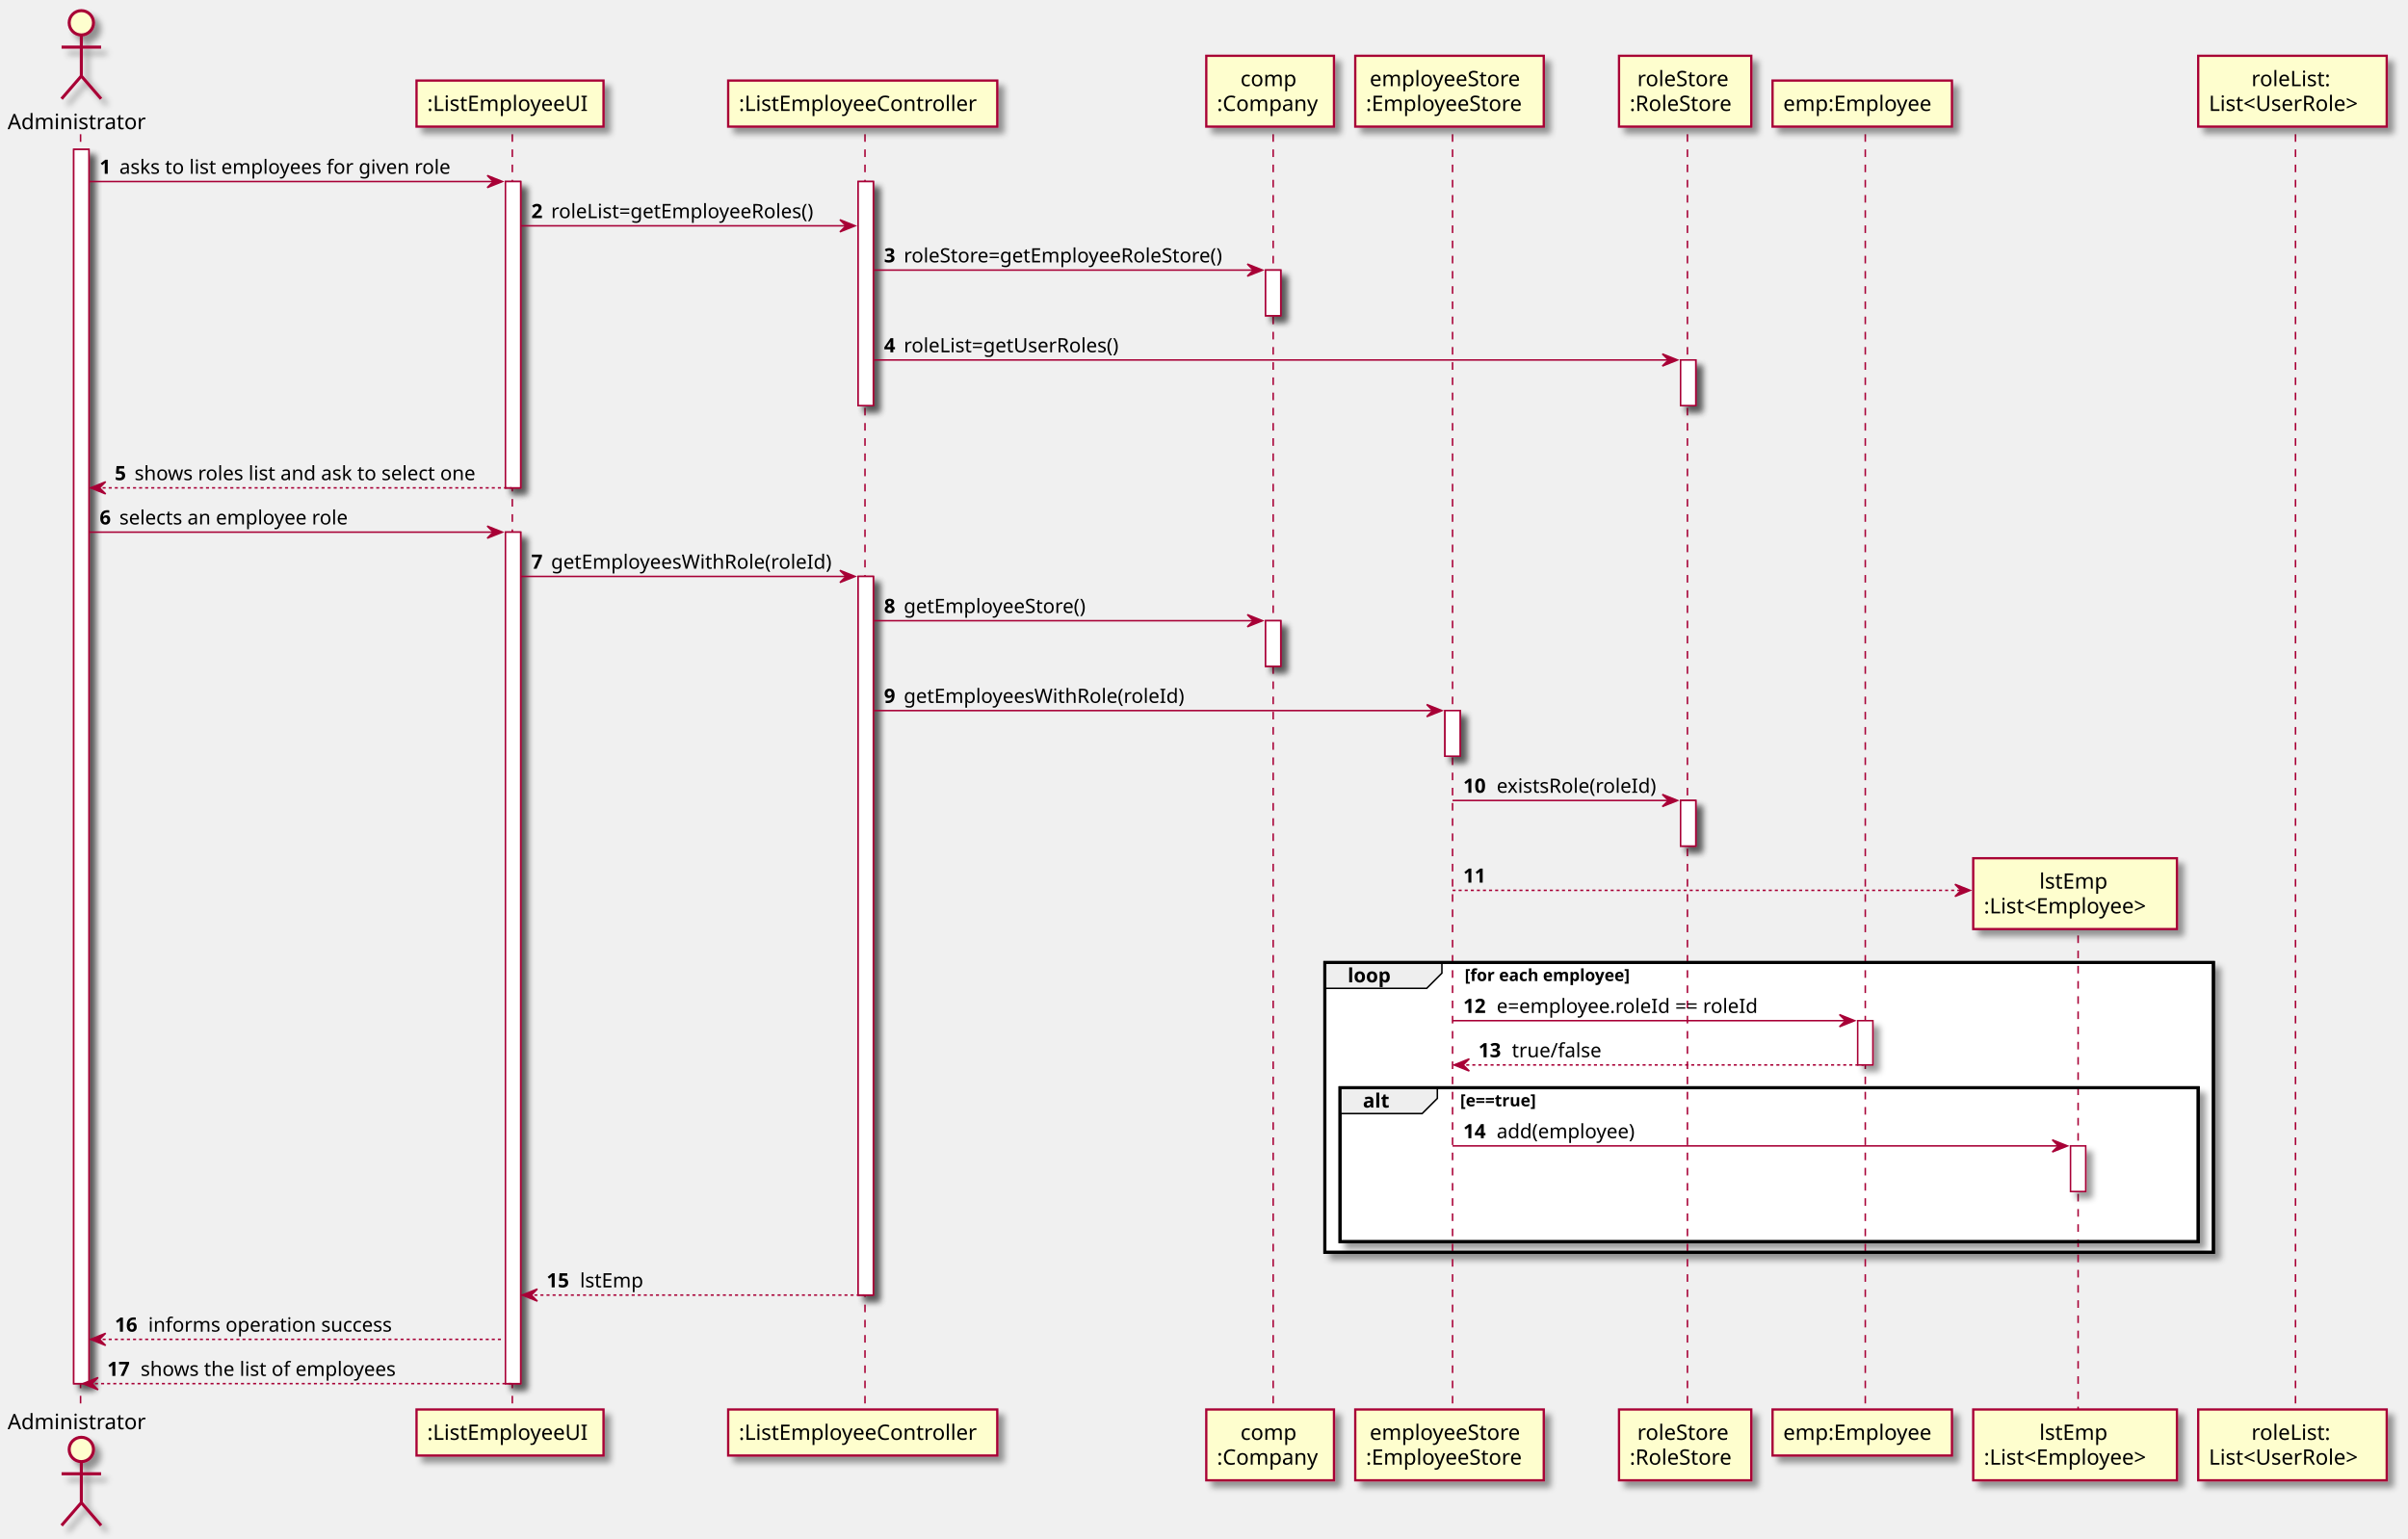
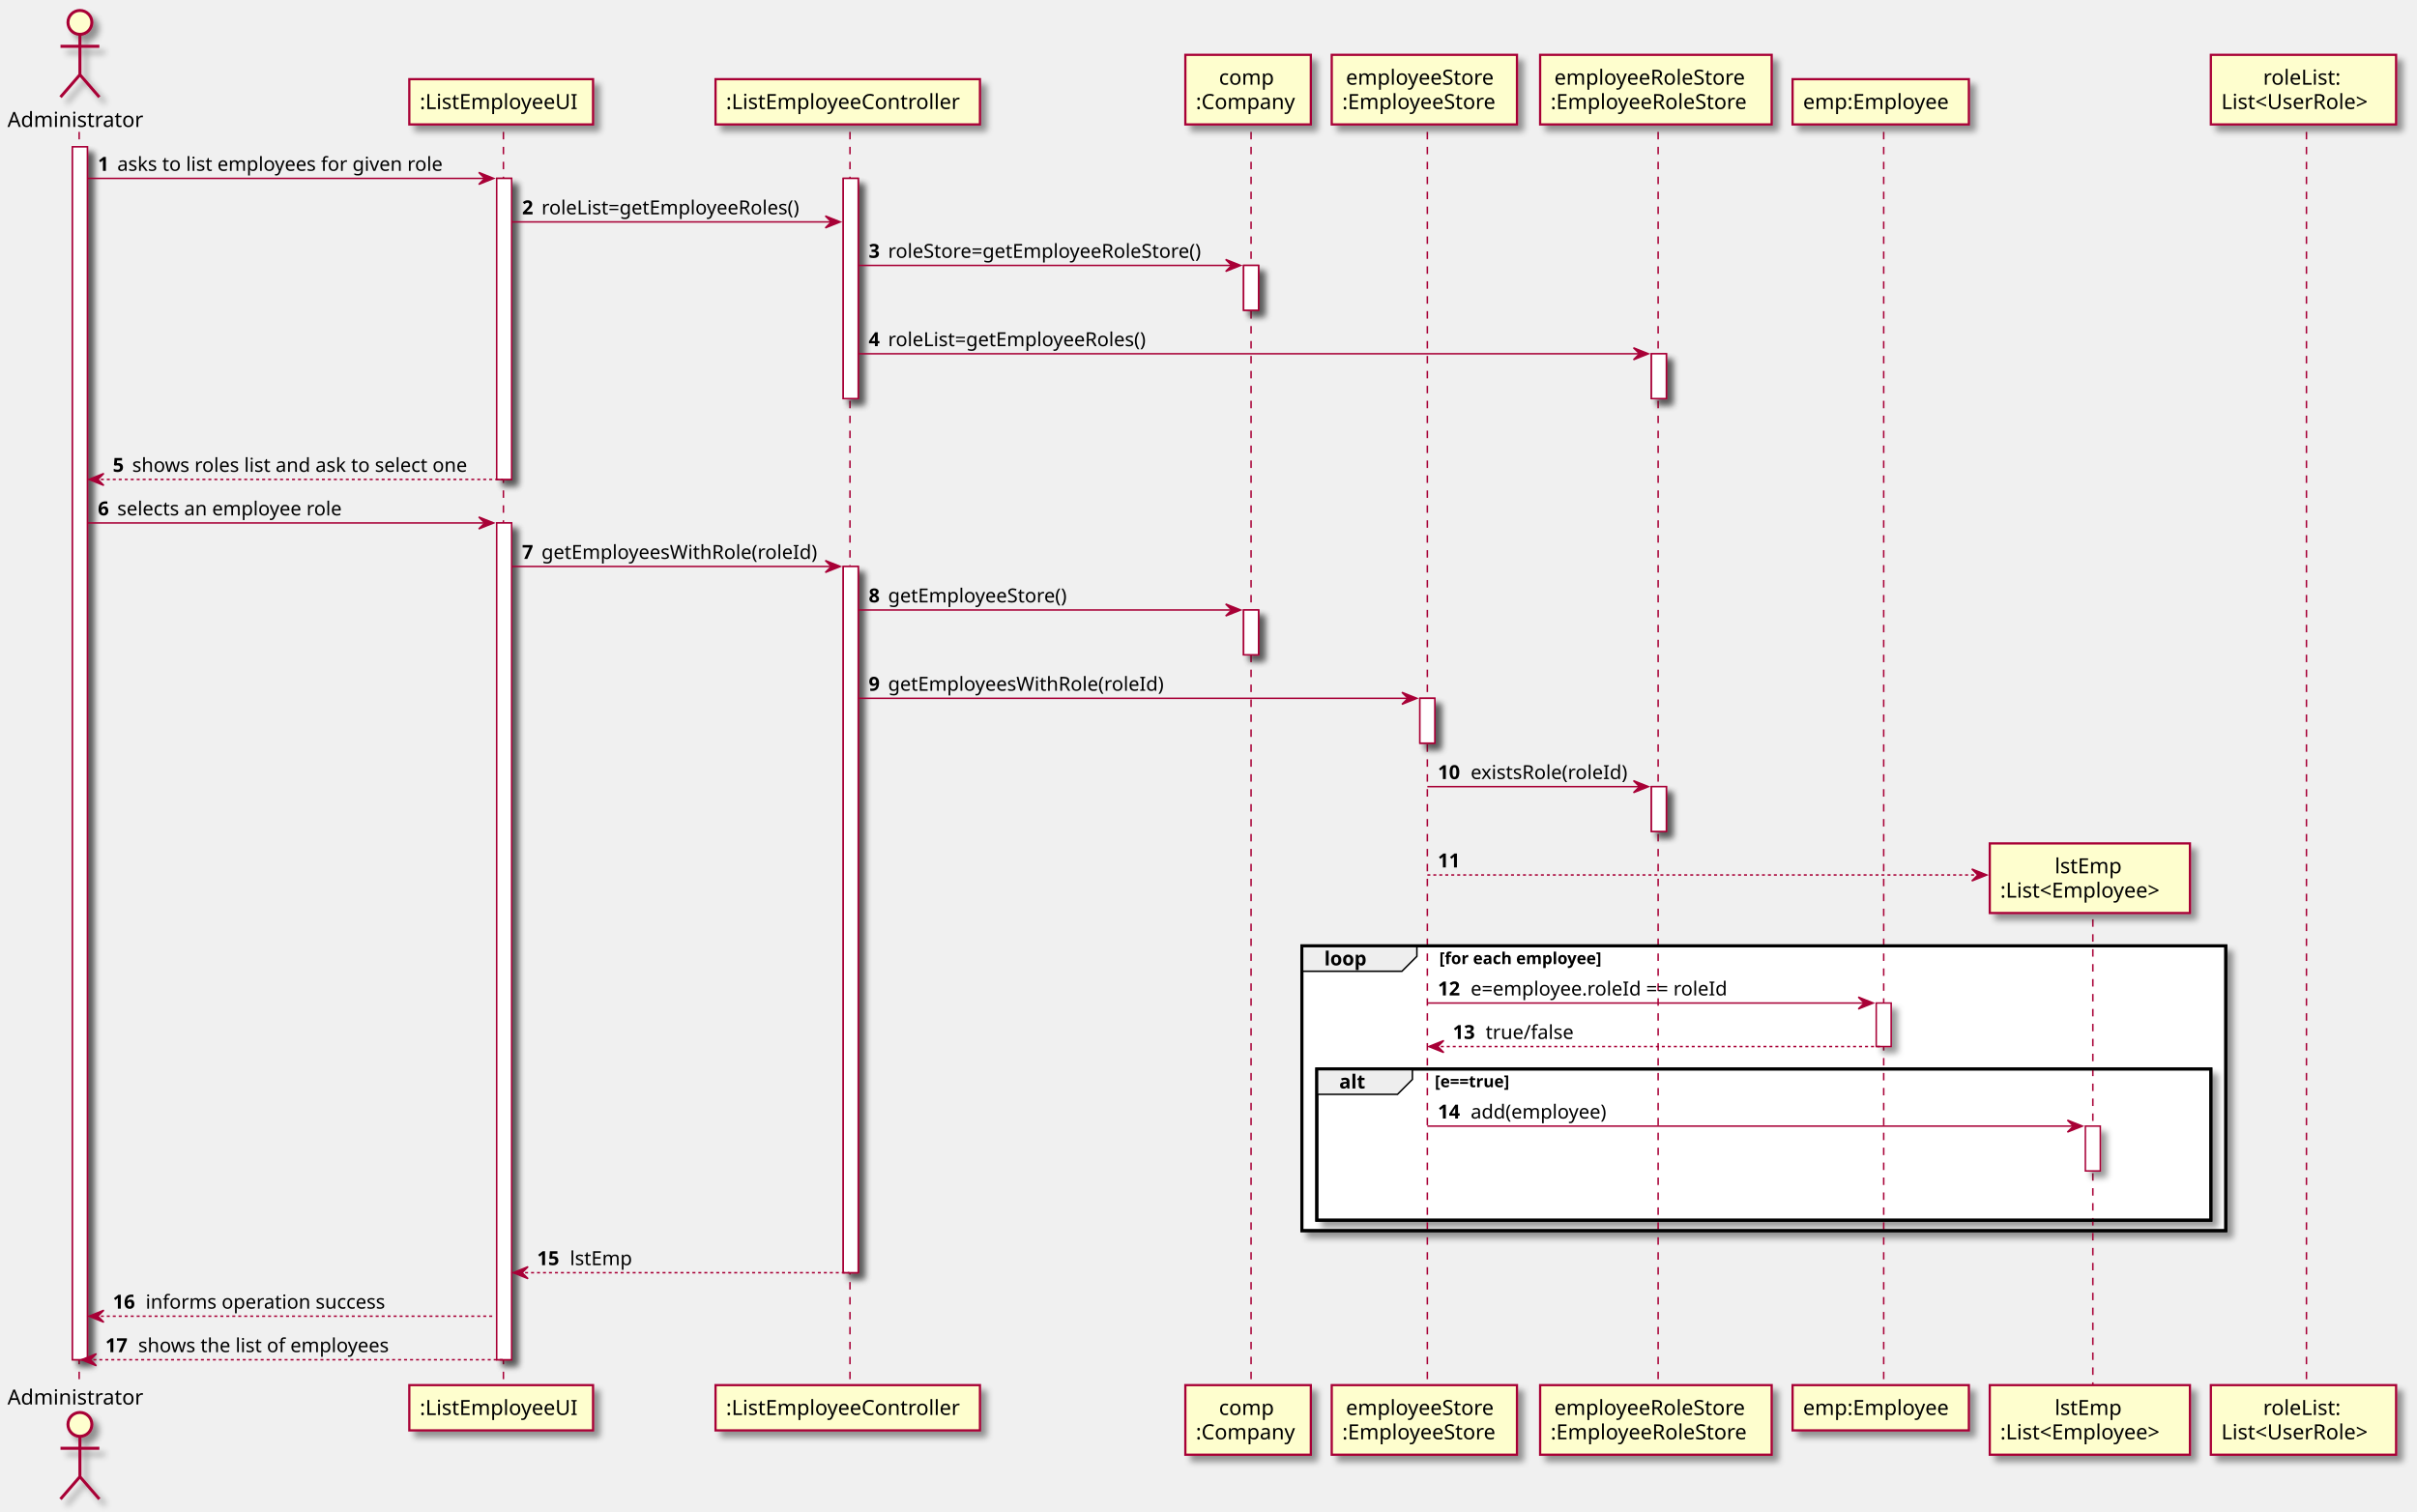
- <svg xmlns="http://www.w3.org/2000/svg" contentScriptType="application/ecmascript" contentStyleType="text/css" height="1012px" preserveAspectRatio="none" style="width:1584px;height:1012px;background:#FFFFFF;" version="1.1" viewBox="0 0 1584 1012" width="1584px" zoomAndPan="magnify">
+ <svg xmlns="http://www.w3.org/2000/svg" contentScriptType="application/ecmascript" contentStyleType="text/css" height="1012px" preserveAspectRatio="none" style="width:1618px;height:1012px;background:#FFFFFF;" version="1.1" viewBox="0 0 1618 1012" width="1618px" zoomAndPan="magnify">
  <defs>
-     <filter height="300%" id="fyo4ysmpke2u2" width="300%" x="-1" y="-1">
+     <filter height="300%" id="f1f3155sk88oxl" width="300%" x="-1" y="-1">
      <feGaussianBlur result="blurOut" stdDeviation="2.0" />
      <feColorMatrix in="blurOut" result="blurOut2" type="matrix" values="0 0 0 0 0 0 0 0 0 0 0 0 0 0 0 0 0 0 .4 0" />
      <feOffset dx="4.0" dy="4.0" in="blurOut2" result="blurOut3" />
      <feBlend in="SourceGraphic" in2="blurOut3" mode="normal" />
    </filter>
  </defs>
  <g>
-     <rect fill="#FFFFFF" filter="url(#fyo4ysmpke2u2)" height="811.984" style="stroke:#A80036;stroke-width:1.0;" width="10" x="48.5" y="98.297" />
-     <rect fill="#FFFFFF" filter="url(#fyo4ysmpke2u2)" height="201.531" style="stroke:#A80036;stroke-width:1.0;" width="10" x="332.5" y="119.43" />
-     <rect fill="#FFFFFF" filter="url(#fyo4ysmpke2u2)" height="560.188" style="stroke:#A80036;stroke-width:1.0;" width="10" x="332.5" y="350.094" />
-     <rect fill="#FFFFFF" filter="url(#fyo4ysmpke2u2)" height="147.398" style="stroke:#A80036;stroke-width:1.0;" width="10" x="564.5" y="119.43" />
-     <rect fill="#FFFFFF" filter="url(#fyo4ysmpke2u2)" height="472.789" style="stroke:#A80036;stroke-width:1.0;" width="10" x="564.5" y="379.227" />
-     <rect fill="#FFFFFF" filter="url(#fyo4ysmpke2u2)" height="30" style="stroke:#A80036;stroke-width:1.0;" width="10" x="832.5" y="177.695" />
-     <rect fill="#FFFFFF" filter="url(#fyo4ysmpke2u2)" height="30" style="stroke:#A80036;stroke-width:1.0;" width="10" x="832.5" y="408.359" />
-     <rect fill="#FFFFFF" filter="url(#fyo4ysmpke2u2)" height="30" style="stroke:#A80036;stroke-width:1.0;" width="10" x="950.5" y="467.492" />
-     <rect fill="#FFFFFF" filter="url(#fyo4ysmpke2u2)" height="30" style="stroke:#A80036;stroke-width:1.0;" width="10" x="1105.5" y="236.828" />
-     <rect fill="#FFFFFF" filter="url(#fyo4ysmpke2u2)" height="30" style="stroke:#A80036;stroke-width:1.0;" width="10" x="1105.5" y="526.625" />
-     <rect fill="#FFFFFF" filter="url(#fyo4ysmpke2u2)" height="29.133" style="stroke:#A80036;stroke-width:1.0;" width="10" x="1222" y="671.484" />
-     <rect fill="#FFFFFF" filter="url(#fyo4ysmpke2u2)" height="30" style="stroke:#A80036;stroke-width:1.0;" width="10" x="1362" y="753.883" />
-     <rect fill="#FFFFFF" filter="url(#fyo4ysmpke2u2)" height="190.664" style="stroke:#000000;stroke-width:2.0;" width="584.5" x="871.5" y="633.219" />
-     <rect fill="#FFFFFF" filter="url(#fyo4ysmpke2u2)" height="101.266" style="stroke:#000000;stroke-width:2.0;" width="564.5" x="881.5" y="715.617" />
+     <rect fill="#FFFFFF" filter="url(#f1f3155sk88oxl)" height="811.984" style="stroke:#A80036;stroke-width:1.0;" width="10" x="48.5" y="98.297" />
+     <rect fill="#FFFFFF" filter="url(#f1f3155sk88oxl)" height="201.531" style="stroke:#A80036;stroke-width:1.0;" width="10" x="332.5" y="119.43" />
+     <rect fill="#FFFFFF" filter="url(#f1f3155sk88oxl)" height="560.188" style="stroke:#A80036;stroke-width:1.0;" width="10" x="332.5" y="350.094" />
+     <rect fill="#FFFFFF" filter="url(#f1f3155sk88oxl)" height="147.398" style="stroke:#A80036;stroke-width:1.0;" width="10" x="564.5" y="119.43" />
+     <rect fill="#FFFFFF" filter="url(#f1f3155sk88oxl)" height="472.789" style="stroke:#A80036;stroke-width:1.0;" width="10" x="564.5" y="379.227" />
+     <rect fill="#FFFFFF" filter="url(#f1f3155sk88oxl)" height="30" style="stroke:#A80036;stroke-width:1.0;" width="10" x="832.5" y="177.695" />
+     <rect fill="#FFFFFF" filter="url(#f1f3155sk88oxl)" height="30" style="stroke:#A80036;stroke-width:1.0;" width="10" x="832.5" y="408.359" />
+     <rect fill="#FFFFFF" filter="url(#f1f3155sk88oxl)" height="30" style="stroke:#A80036;stroke-width:1.0;" width="10" x="950.5" y="467.492" />
+     <rect fill="#FFFFFF" filter="url(#f1f3155sk88oxl)" height="30" style="stroke:#A80036;stroke-width:1.0;" width="10" x="1105.5" y="236.828" />
+     <rect fill="#FFFFFF" filter="url(#f1f3155sk88oxl)" height="30" style="stroke:#A80036;stroke-width:1.0;" width="10" x="1105.5" y="526.625" />
+     <rect fill="#FFFFFF" filter="url(#f1f3155sk88oxl)" height="29.133" style="stroke:#A80036;stroke-width:1.0;" width="10" x="1256" y="671.484" />
+     <rect fill="#FFFFFF" filter="url(#f1f3155sk88oxl)" height="30" style="stroke:#A80036;stroke-width:1.0;" width="10" x="1396" y="753.883" />
+     <rect fill="#FFFFFF" filter="url(#f1f3155sk88oxl)" height="190.664" style="stroke:#000000;stroke-width:2.0;" width="618.5" x="871.5" y="633.219" />
+     <rect fill="#FFFFFF" filter="url(#f1f3155sk88oxl)" height="101.266" style="stroke:#000000;stroke-width:2.0;" width="598.5" x="881.5" y="715.617" />
    <line style="stroke:#A80036;stroke-width:1.0;stroke-dasharray:5.0,5.0;" x1="53" x2="53" y1="88.297" y2="928.281" />
    <line style="stroke:#A80036;stroke-width:1.0;stroke-dasharray:5.0,5.0;" x1="337" x2="337" y1="88.297" y2="928.281" />
    <line style="stroke:#A80036;stroke-width:1.0;stroke-dasharray:5.0,5.0;" x1="569" x2="569" y1="88.297" y2="928.281" />
    <line style="stroke:#A80036;stroke-width:1.0;stroke-dasharray:5.0,5.0;" x1="837.5" x2="837.5" y1="88.297" y2="928.281" />
    <line style="stroke:#A80036;stroke-width:1.0;stroke-dasharray:5.0,5.0;" x1="955.5" x2="955.5" y1="88.297" y2="928.281" />
    <line style="stroke:#A80036;stroke-width:1.0;stroke-dasharray:5.0,5.0;" x1="1110" x2="1110" y1="88.297" y2="928.281" />
-     <line style="stroke:#A80036;stroke-width:1.0;stroke-dasharray:5.0,5.0;" x1="1227" x2="1227" y1="88.297" y2="928.281" />
-     <line style="stroke:#A80036;stroke-width:1.0;stroke-dasharray:5.0,5.0;" x1="1367" x2="1367" y1="605.422" y2="928.281" />
-     <line style="stroke:#A80036;stroke-width:1.0;stroke-dasharray:5.0,5.0;" x1="1510" x2="1510" y1="88.297" y2="928.281" />
+     <line style="stroke:#A80036;stroke-width:1.0;stroke-dasharray:5.0,5.0;" x1="1261" x2="1261" y1="88.297" y2="928.281" />
+     <line style="stroke:#A80036;stroke-width:1.0;stroke-dasharray:5.0,5.0;" x1="1401" x2="1401" y1="605.422" y2="928.281" />
+     <line style="stroke:#A80036;stroke-width:1.0;stroke-dasharray:5.0,5.0;" x1="1544" x2="1544" y1="88.297" y2="928.281" />
    <text fill="#000000" font-family="sans-serif" font-size="14" lengthAdjust="spacing" textLength="91" x="5" y="84.995">Administrator</text>
-     <ellipse cx="53.5" cy="15" fill="#FEFECE" filter="url(#fyo4ysmpke2u2)" rx="8" ry="8" style="stroke:#A80036;stroke-width:2.0;" />
-     <path d="M53.5,23 L53.5,50 M40.5,31 L66.5,31 M53.5,50 L40.5,65 M53.5,50 L66.5,65 " fill="none" filter="url(#fyo4ysmpke2u2)" style="stroke:#A80036;stroke-width:2.0;" />
+     <ellipse cx="53.5" cy="15" fill="#FEFECE" filter="url(#f1f3155sk88oxl)" rx="8" ry="8" style="stroke:#A80036;stroke-width:2.0;" />
+     <path d="M53.5,23 L53.5,50 M40.5,31 L66.5,31 M53.5,50 L40.5,65 M53.5,50 L66.5,65 " fill="none" filter="url(#f1f3155sk88oxl)" style="stroke:#A80036;stroke-width:2.0;" />
    <text fill="#000000" font-family="sans-serif" font-size="14" lengthAdjust="spacing" textLength="91" x="5" y="940.276">Administrator</text>
-     <ellipse cx="53.5" cy="953.578" fill="#FEFECE" filter="url(#fyo4ysmpke2u2)" rx="8" ry="8" style="stroke:#A80036;stroke-width:2.0;" />
-     <path d="M53.5,961.578 L53.5,988.578 M40.5,969.578 L66.5,969.578 M53.5,988.578 L40.5,1003.578 M53.5,988.578 L66.5,1003.578 " fill="none" filter="url(#fyo4ysmpke2u2)" style="stroke:#A80036;stroke-width:2.0;" />
-     <rect fill="#FEFECE" filter="url(#fyo4ysmpke2u2)" height="30.297" style="stroke:#A80036;stroke-width:1.5;" width="123" x="274" y="53" />
+     <ellipse cx="53.5" cy="953.578" fill="#FEFECE" filter="url(#f1f3155sk88oxl)" rx="8" ry="8" style="stroke:#A80036;stroke-width:2.0;" />
+     <path d="M53.5,961.578 L53.5,988.578 M40.5,969.578 L66.5,969.578 M53.5,988.578 L40.5,1003.578 M53.5,988.578 L66.5,1003.578 " fill="none" filter="url(#f1f3155sk88oxl)" style="stroke:#A80036;stroke-width:2.0;" />
+     <rect fill="#FEFECE" filter="url(#f1f3155sk88oxl)" height="30.297" style="stroke:#A80036;stroke-width:1.5;" width="123" x="274" y="53" />
    <text fill="#000000" font-family="sans-serif" font-size="14" lengthAdjust="spacing" textLength="109" x="281" y="72.995">:ListEmployeeUI</text>
-     <rect fill="#FEFECE" filter="url(#fyo4ysmpke2u2)" height="30.297" style="stroke:#A80036;stroke-width:1.5;" width="123" x="274" y="927.281" />
+     <rect fill="#FEFECE" filter="url(#f1f3155sk88oxl)" height="30.297" style="stroke:#A80036;stroke-width:1.5;" width="123" x="274" y="927.281" />
    <text fill="#000000" font-family="sans-serif" font-size="14" lengthAdjust="spacing" textLength="109" x="281" y="947.276">:ListEmployeeUI</text>
-     <rect fill="#FEFECE" filter="url(#fyo4ysmpke2u2)" height="30.297" style="stroke:#A80036;stroke-width:1.5;" width="177" x="479" y="53" />
+     <rect fill="#FEFECE" filter="url(#f1f3155sk88oxl)" height="30.297" style="stroke:#A80036;stroke-width:1.5;" width="177" x="479" y="53" />
    <text fill="#000000" font-family="sans-serif" font-size="14" lengthAdjust="spacing" textLength="163" x="486" y="72.995">:ListEmployeeController</text>
-     <rect fill="#FEFECE" filter="url(#fyo4ysmpke2u2)" height="30.297" style="stroke:#A80036;stroke-width:1.5;" width="177" x="479" y="927.281" />
+     <rect fill="#FEFECE" filter="url(#f1f3155sk88oxl)" height="30.297" style="stroke:#A80036;stroke-width:1.5;" width="177" x="479" y="927.281" />
    <text fill="#000000" font-family="sans-serif" font-size="14" lengthAdjust="spacing" textLength="163" x="486" y="947.276">:ListEmployeeController</text>
-     <rect fill="#FEFECE" filter="url(#fyo4ysmpke2u2)" height="46.594" style="stroke:#A80036;stroke-width:1.5;" width="84" x="793.5" y="36.703" />
+     <rect fill="#FEFECE" filter="url(#f1f3155sk88oxl)" height="46.594" style="stroke:#A80036;stroke-width:1.5;" width="84" x="793.5" y="36.703" />
    <text fill="#000000" font-family="sans-serif" font-size="14" lengthAdjust="spacing" textLength="39" x="816" y="56.698">comp</text>
    <text fill="#000000" font-family="sans-serif" font-size="14" lengthAdjust="spacing" textLength="70" x="800.5" y="72.995">:Company</text>
-     <rect fill="#FEFECE" filter="url(#fyo4ysmpke2u2)" height="46.594" style="stroke:#A80036;stroke-width:1.5;" width="84" x="793.5" y="927.281" />
+     <rect fill="#FEFECE" filter="url(#f1f3155sk88oxl)" height="46.594" style="stroke:#A80036;stroke-width:1.5;" width="84" x="793.5" y="927.281" />
    <text fill="#000000" font-family="sans-serif" font-size="14" lengthAdjust="spacing" textLength="39" x="816" y="947.276">comp</text>
    <text fill="#000000" font-family="sans-serif" font-size="14" lengthAdjust="spacing" textLength="70" x="800.5" y="963.573">:Company</text>
-     <rect fill="#FEFECE" filter="url(#fyo4ysmpke2u2)" height="46.594" style="stroke:#A80036;stroke-width:1.5;" width="124" x="891.5" y="36.703" />
+     <rect fill="#FEFECE" filter="url(#f1f3155sk88oxl)" height="46.594" style="stroke:#A80036;stroke-width:1.5;" width="124" x="891.5" y="36.703" />
    <text fill="#000000" font-family="sans-serif" font-size="14" lengthAdjust="spacing" textLength="105" x="901" y="56.698">employeeStore</text>
    <text fill="#000000" font-family="sans-serif" font-size="14" lengthAdjust="spacing" textLength="110" x="898.5" y="72.995">:EmployeeStore</text>
-     <rect fill="#FEFECE" filter="url(#fyo4ysmpke2u2)" height="46.594" style="stroke:#A80036;stroke-width:1.5;" width="124" x="891.5" y="927.281" />
+     <rect fill="#FEFECE" filter="url(#f1f3155sk88oxl)" height="46.594" style="stroke:#A80036;stroke-width:1.5;" width="124" x="891.5" y="927.281" />
    <text fill="#000000" font-family="sans-serif" font-size="14" lengthAdjust="spacing" textLength="105" x="901" y="947.276">employeeStore</text>
    <text fill="#000000" font-family="sans-serif" font-size="14" lengthAdjust="spacing" textLength="110" x="898.5" y="963.573">:EmployeeStore</text>
-     <rect fill="#FEFECE" filter="url(#fyo4ysmpke2u2)" height="46.594" style="stroke:#A80036;stroke-width:1.5;" width="87" x="1065" y="36.703" />
-     <text fill="#000000" font-family="sans-serif" font-size="14" lengthAdjust="spacing" textLength="63" x="1077" y="56.698">roleStore</text>
-     <text fill="#000000" font-family="sans-serif" font-size="14" lengthAdjust="spacing" textLength="73" x="1072" y="72.995">:RoleStore</text>
-     <rect fill="#FEFECE" filter="url(#fyo4ysmpke2u2)" height="46.594" style="stroke:#A80036;stroke-width:1.5;" width="87" x="1065" y="927.281" />
-     <text fill="#000000" font-family="sans-serif" font-size="14" lengthAdjust="spacing" textLength="63" x="1077" y="947.276">roleStore</text>
-     <text fill="#000000" font-family="sans-serif" font-size="14" lengthAdjust="spacing" textLength="73" x="1072" y="963.573">:RoleStore</text>
-     <rect fill="#FEFECE" filter="url(#fyo4ysmpke2u2)" height="30.297" style="stroke:#A80036;stroke-width:1.5;" width="118" x="1166" y="53" />
-     <text fill="#000000" font-family="sans-serif" font-size="14" lengthAdjust="spacing" textLength="104" x="1173" y="72.995">emp:Employee</text>
-     <rect fill="#FEFECE" filter="url(#fyo4ysmpke2u2)" height="30.297" style="stroke:#A80036;stroke-width:1.5;" width="118" x="1166" y="927.281" />
-     <text fill="#000000" font-family="sans-serif" font-size="14" lengthAdjust="spacing" textLength="104" x="1173" y="947.276">emp:Employee</text>
-     <rect fill="#FEFECE" filter="url(#fyo4ysmpke2u2)" height="46.594" style="stroke:#A80036;stroke-width:1.5;" width="134" x="1298" y="927.281" />
-     <text fill="#000000" font-family="sans-serif" font-size="14" lengthAdjust="spacing" textLength="47" x="1341.5" y="947.276">lstEmp</text>
-     <text fill="#000000" font-family="sans-serif" font-size="14" lengthAdjust="spacing" textLength="120" x="1305" y="963.573">:List&lt;Employee&gt;</text>
-     <rect fill="#FEFECE" filter="url(#fyo4ysmpke2u2)" height="46.594" style="stroke:#A80036;stroke-width:1.5;" width="124" x="1446" y="36.703" />
-     <text fill="#000000" font-family="sans-serif" font-size="14" lengthAdjust="spacing" textLength="54" x="1481" y="56.698">roleList:</text>
-     <text fill="#000000" font-family="sans-serif" font-size="14" lengthAdjust="spacing" textLength="110" x="1453" y="72.995">List&lt;UserRole&gt;</text>
-     <rect fill="#FEFECE" filter="url(#fyo4ysmpke2u2)" height="46.594" style="stroke:#A80036;stroke-width:1.5;" width="124" x="1446" y="927.281" />
-     <text fill="#000000" font-family="sans-serif" font-size="14" lengthAdjust="spacing" textLength="54" x="1481" y="947.276">roleList:</text>
-     <text fill="#000000" font-family="sans-serif" font-size="14" lengthAdjust="spacing" textLength="110" x="1453" y="963.573">List&lt;UserRole&gt;</text>
-     <rect fill="#FFFFFF" filter="url(#fyo4ysmpke2u2)" height="811.984" style="stroke:#A80036;stroke-width:1.0;" width="10" x="48.5" y="98.297" />
-     <rect fill="#FFFFFF" filter="url(#fyo4ysmpke2u2)" height="201.531" style="stroke:#A80036;stroke-width:1.0;" width="10" x="332.5" y="119.43" />
-     <rect fill="#FFFFFF" filter="url(#fyo4ysmpke2u2)" height="560.188" style="stroke:#A80036;stroke-width:1.0;" width="10" x="332.5" y="350.094" />
-     <rect fill="#FFFFFF" filter="url(#fyo4ysmpke2u2)" height="147.398" style="stroke:#A80036;stroke-width:1.0;" width="10" x="564.5" y="119.43" />
-     <rect fill="#FFFFFF" filter="url(#fyo4ysmpke2u2)" height="472.789" style="stroke:#A80036;stroke-width:1.0;" width="10" x="564.5" y="379.227" />
-     <rect fill="#FFFFFF" filter="url(#fyo4ysmpke2u2)" height="30" style="stroke:#A80036;stroke-width:1.0;" width="10" x="832.5" y="177.695" />
-     <rect fill="#FFFFFF" filter="url(#fyo4ysmpke2u2)" height="30" style="stroke:#A80036;stroke-width:1.0;" width="10" x="832.5" y="408.359" />
-     <rect fill="#FFFFFF" filter="url(#fyo4ysmpke2u2)" height="30" style="stroke:#A80036;stroke-width:1.0;" width="10" x="950.5" y="467.492" />
-     <rect fill="#FFFFFF" filter="url(#fyo4ysmpke2u2)" height="30" style="stroke:#A80036;stroke-width:1.0;" width="10" x="1105.5" y="236.828" />
-     <rect fill="#FFFFFF" filter="url(#fyo4ysmpke2u2)" height="30" style="stroke:#A80036;stroke-width:1.0;" width="10" x="1105.5" y="526.625" />
-     <rect fill="#FFFFFF" filter="url(#fyo4ysmpke2u2)" height="29.133" style="stroke:#A80036;stroke-width:1.0;" width="10" x="1222" y="671.484" />
-     <rect fill="#FFFFFF" filter="url(#fyo4ysmpke2u2)" height="30" style="stroke:#A80036;stroke-width:1.0;" width="10" x="1362" y="753.883" />
+     <rect fill="#FEFECE" filter="url(#f1f3155sk88oxl)" height="46.594" style="stroke:#A80036;stroke-width:1.5;" width="155" x="1031" y="36.703" />
+     <text fill="#000000" font-family="sans-serif" font-size="14" lengthAdjust="spacing" textLength="136" x="1040.5" y="56.698">employeeRoleStore</text>
+     <text fill="#000000" font-family="sans-serif" font-size="14" lengthAdjust="spacing" textLength="141" x="1038" y="72.995">:EmployeeRoleStore</text>
+     <rect fill="#FEFECE" filter="url(#f1f3155sk88oxl)" height="46.594" style="stroke:#A80036;stroke-width:1.5;" width="155" x="1031" y="927.281" />
+     <text fill="#000000" font-family="sans-serif" font-size="14" lengthAdjust="spacing" textLength="136" x="1040.5" y="947.276">employeeRoleStore</text>
+     <text fill="#000000" font-family="sans-serif" font-size="14" lengthAdjust="spacing" textLength="141" x="1038" y="963.573">:EmployeeRoleStore</text>
+     <rect fill="#FEFECE" filter="url(#f1f3155sk88oxl)" height="30.297" style="stroke:#A80036;stroke-width:1.5;" width="118" x="1200" y="53" />
+     <text fill="#000000" font-family="sans-serif" font-size="14" lengthAdjust="spacing" textLength="104" x="1207" y="72.995">emp:Employee</text>
+     <rect fill="#FEFECE" filter="url(#f1f3155sk88oxl)" height="30.297" style="stroke:#A80036;stroke-width:1.5;" width="118" x="1200" y="927.281" />
+     <text fill="#000000" font-family="sans-serif" font-size="14" lengthAdjust="spacing" textLength="104" x="1207" y="947.276">emp:Employee</text>
+     <rect fill="#FEFECE" filter="url(#f1f3155sk88oxl)" height="46.594" style="stroke:#A80036;stroke-width:1.5;" width="134" x="1332" y="927.281" />
+     <text fill="#000000" font-family="sans-serif" font-size="14" lengthAdjust="spacing" textLength="47" x="1375.5" y="947.276">lstEmp</text>
+     <text fill="#000000" font-family="sans-serif" font-size="14" lengthAdjust="spacing" textLength="120" x="1339" y="963.573">:List&lt;Employee&gt;</text>
+     <rect fill="#FEFECE" filter="url(#f1f3155sk88oxl)" height="46.594" style="stroke:#A80036;stroke-width:1.5;" width="124" x="1480" y="36.703" />
+     <text fill="#000000" font-family="sans-serif" font-size="14" lengthAdjust="spacing" textLength="54" x="1515" y="56.698">roleList:</text>
+     <text fill="#000000" font-family="sans-serif" font-size="14" lengthAdjust="spacing" textLength="110" x="1487" y="72.995">List&lt;UserRole&gt;</text>
+     <rect fill="#FEFECE" filter="url(#f1f3155sk88oxl)" height="46.594" style="stroke:#A80036;stroke-width:1.5;" width="124" x="1480" y="927.281" />
+     <text fill="#000000" font-family="sans-serif" font-size="14" lengthAdjust="spacing" textLength="54" x="1515" y="947.276">roleList:</text>
+     <text fill="#000000" font-family="sans-serif" font-size="14" lengthAdjust="spacing" textLength="110" x="1487" y="963.573">List&lt;UserRole&gt;</text>
+     <rect fill="#FFFFFF" filter="url(#f1f3155sk88oxl)" height="811.984" style="stroke:#A80036;stroke-width:1.0;" width="10" x="48.5" y="98.297" />
+     <rect fill="#FFFFFF" filter="url(#f1f3155sk88oxl)" height="201.531" style="stroke:#A80036;stroke-width:1.0;" width="10" x="332.5" y="119.43" />
+     <rect fill="#FFFFFF" filter="url(#f1f3155sk88oxl)" height="560.188" style="stroke:#A80036;stroke-width:1.0;" width="10" x="332.5" y="350.094" />
+     <rect fill="#FFFFFF" filter="url(#f1f3155sk88oxl)" height="147.398" style="stroke:#A80036;stroke-width:1.0;" width="10" x="564.5" y="119.43" />
+     <rect fill="#FFFFFF" filter="url(#f1f3155sk88oxl)" height="472.789" style="stroke:#A80036;stroke-width:1.0;" width="10" x="564.5" y="379.227" />
+     <rect fill="#FFFFFF" filter="url(#f1f3155sk88oxl)" height="30" style="stroke:#A80036;stroke-width:1.0;" width="10" x="832.5" y="177.695" />
+     <rect fill="#FFFFFF" filter="url(#f1f3155sk88oxl)" height="30" style="stroke:#A80036;stroke-width:1.0;" width="10" x="832.5" y="408.359" />
+     <rect fill="#FFFFFF" filter="url(#f1f3155sk88oxl)" height="30" style="stroke:#A80036;stroke-width:1.0;" width="10" x="950.5" y="467.492" />
+     <rect fill="#FFFFFF" filter="url(#f1f3155sk88oxl)" height="30" style="stroke:#A80036;stroke-width:1.0;" width="10" x="1105.5" y="236.828" />
+     <rect fill="#FFFFFF" filter="url(#f1f3155sk88oxl)" height="30" style="stroke:#A80036;stroke-width:1.0;" width="10" x="1105.5" y="526.625" />
+     <rect fill="#FFFFFF" filter="url(#f1f3155sk88oxl)" height="29.133" style="stroke:#A80036;stroke-width:1.0;" width="10" x="1256" y="671.484" />
+     <rect fill="#FFFFFF" filter="url(#f1f3155sk88oxl)" height="30" style="stroke:#A80036;stroke-width:1.0;" width="10" x="1396" y="753.883" />
    <polygon fill="#A80036" points="320.5,115.43,330.5,119.43,320.5,123.43,324.5,119.43" style="stroke:#A80036;stroke-width:1.0;" />
    <line style="stroke:#A80036;stroke-width:1.0;" x1="58.5" x2="326.5" y1="119.43" y2="119.43" />
    <text fill="#000000" font-family="sans-serif" font-size="13" font-weight="bold" lengthAdjust="spacing" textLength="9" x="65.5" y="114.364">1</text>
    <text fill="#000000" font-family="sans-serif" font-size="13" lengthAdjust="spacing" textLength="229" x="78.5" y="114.364">asks to list employees for given role</text>
    <polygon fill="#A80036" points="552.5,144.562,562.5,148.562,552.5,152.562,556.5,148.562" style="stroke:#A80036;stroke-width:1.0;" />
    <line style="stroke:#A80036;stroke-width:1.0;" x1="342.5" x2="558.5" y1="148.562" y2="148.562" />
    <text fill="#000000" font-family="sans-serif" font-size="13" font-weight="bold" lengthAdjust="spacing" textLength="9" x="349.5" y="143.497">2</text>
    <text fill="#000000" font-family="sans-serif" font-size="13" lengthAdjust="spacing" textLength="185" x="362.5" y="143.497">roleList=getEmployeeRoles()</text>
    <polygon fill="#A80036" points="820.5,173.695,830.5,177.695,820.5,181.695,824.5,177.695" style="stroke:#A80036;stroke-width:1.0;" />
    <line style="stroke:#A80036;stroke-width:1.0;" x1="574.5" x2="826.5" y1="177.695" y2="177.695" />
    <text fill="#000000" font-family="sans-serif" font-size="13" font-weight="bold" lengthAdjust="spacing" textLength="9" x="581.5" y="172.629">3</text>
    <text fill="#000000" font-family="sans-serif" font-size="13" lengthAdjust="spacing" textLength="226" x="594.5" y="172.629">roleStore=getEmployeeRoleStore()</text>
    <polygon fill="#A80036" points="1093.5,232.828,1103.5,236.828,1093.5,240.828,1097.5,236.828" style="stroke:#A80036;stroke-width:1.0;" />
    <line style="stroke:#A80036;stroke-width:1.0;" x1="574.5" x2="1099.5" y1="236.828" y2="236.828" />
    <text fill="#000000" font-family="sans-serif" font-size="13" font-weight="bold" lengthAdjust="spacing" textLength="9" x="581.5" y="231.762">4</text>
-     <text fill="#000000" font-family="sans-serif" font-size="13" lengthAdjust="spacing" textLength="152" x="594.5" y="231.762">roleList=getUserRoles()</text>
+     <text fill="#000000" font-family="sans-serif" font-size="13" lengthAdjust="spacing" textLength="185" x="594.5" y="231.762">roleList=getEmployeeRoles()</text>
    <polygon fill="#A80036" points="69.5,316.961,59.5,320.961,69.5,324.961,65.5,320.961" style="stroke:#A80036;stroke-width:1.0;" />
    <line style="stroke:#A80036;stroke-width:1.0;stroke-dasharray:2.0,2.0;" x1="63.5" x2="336.5" y1="320.961" y2="320.961" />
    <text fill="#000000" font-family="sans-serif" font-size="13" font-weight="bold" lengthAdjust="spacing" textLength="9" x="75.5" y="315.895">5</text>
    <text fill="#000000" font-family="sans-serif" font-size="13" lengthAdjust="spacing" textLength="237" x="88.5" y="315.895">shows roles list and ask to select one</text>
    <polygon fill="#A80036" points="320.5,346.094,330.5,350.094,320.5,354.094,324.5,350.094" style="stroke:#A80036;stroke-width:1.0;" />
    <line style="stroke:#A80036;stroke-width:1.0;" x1="58.5" x2="326.5" y1="350.094" y2="350.094" />
    <text fill="#000000" font-family="sans-serif" font-size="13" font-weight="bold" lengthAdjust="spacing" textLength="9" x="65.5" y="345.028">6</text>
    <text fill="#000000" font-family="sans-serif" font-size="13" lengthAdjust="spacing" textLength="160" x="78.5" y="345.028">selects an employee role</text>
    <polygon fill="#A80036" points="552.5,375.227,562.5,379.227,552.5,383.227,556.5,379.227" style="stroke:#A80036;stroke-width:1.0;" />
    <line style="stroke:#A80036;stroke-width:1.0;" x1="342.5" x2="558.5" y1="379.227" y2="379.227" />
    <text fill="#000000" font-family="sans-serif" font-size="13" font-weight="bold" lengthAdjust="spacing" textLength="9" x="349.5" y="374.161">7</text>
    <text fill="#000000" font-family="sans-serif" font-size="13" lengthAdjust="spacing" textLength="190" x="362.5" y="374.161">getEmployeesWithRole(roleId)</text>
    <polygon fill="#A80036" points="820.5,404.359,830.5,408.359,820.5,412.359,824.5,408.359" style="stroke:#A80036;stroke-width:1.0;" />
    <line style="stroke:#A80036;stroke-width:1.0;" x1="574.5" x2="826.5" y1="408.359" y2="408.359" />
    <text fill="#000000" font-family="sans-serif" font-size="13" font-weight="bold" lengthAdjust="spacing" textLength="9" x="581.5" y="403.293">8</text>
    <text fill="#000000" font-family="sans-serif" font-size="13" lengthAdjust="spacing" textLength="129" x="594.5" y="403.293">getEmployeeStore()</text>
    <polygon fill="#A80036" points="938.5,463.492,948.5,467.492,938.5,471.492,942.5,467.492" style="stroke:#A80036;stroke-width:1.0;" />
    <line style="stroke:#A80036;stroke-width:1.0;" x1="574.5" x2="944.5" y1="467.492" y2="467.492" />
    <text fill="#000000" font-family="sans-serif" font-size="13" font-weight="bold" lengthAdjust="spacing" textLength="9" x="581.5" y="462.426">9</text>
    <text fill="#000000" font-family="sans-serif" font-size="13" lengthAdjust="spacing" textLength="190" x="594.5" y="462.426">getEmployeesWithRole(roleId)</text>
    <polygon fill="#A80036" points="1093.5,522.625,1103.5,526.625,1093.5,530.625,1097.5,526.625" style="stroke:#A80036;stroke-width:1.0;" />
    <line style="stroke:#A80036;stroke-width:1.0;" x1="955.5" x2="1099.5" y1="526.625" y2="526.625" />
    <text fill="#000000" font-family="sans-serif" font-size="13" font-weight="bold" lengthAdjust="spacing" textLength="18" x="962.5" y="521.559">10</text>
    <text fill="#000000" font-family="sans-serif" font-size="13" lengthAdjust="spacing" textLength="109" x="984.5" y="521.559">existsRole(roleId)</text>
-     <polygon fill="#A80036" points="1286,581.758,1296,585.758,1286,589.758,1290,585.758" style="stroke:#A80036;stroke-width:1.0;" />
-     <line style="stroke:#A80036;stroke-width:1.0;stroke-dasharray:2.0,2.0;" x1="955.5" x2="1292" y1="585.758" y2="585.758" />
+     <polygon fill="#A80036" points="1320,581.758,1330,585.758,1320,589.758,1324,585.758" style="stroke:#A80036;stroke-width:1.0;" />
+     <line style="stroke:#A80036;stroke-width:1.0;stroke-dasharray:2.0,2.0;" x1="955.5" x2="1326" y1="585.758" y2="585.758" />
    <text fill="#000000" font-family="sans-serif" font-size="13" font-weight="bold" lengthAdjust="spacing" textLength="18" x="962.5" y="580.692">11</text>
    <text fill="#000000" font-family="sans-serif" font-size="13" lengthAdjust="spacing" textLength="0" x="988.5" y="580.692" />
-     <rect fill="#FEFECE" filter="url(#fyo4ysmpke2u2)" height="46.594" style="stroke:#A80036;stroke-width:1.5;" width="134" x="1298" y="564.625" />
-     <text fill="#000000" font-family="sans-serif" font-size="14" lengthAdjust="spacing" textLength="47" x="1341.5" y="584.62">lstEmp</text>
-     <text fill="#000000" font-family="sans-serif" font-size="14" lengthAdjust="spacing" textLength="120" x="1305" y="600.917">:List&lt;Employee&gt;</text>
+     <rect fill="#FEFECE" filter="url(#f1f3155sk88oxl)" height="46.594" style="stroke:#A80036;stroke-width:1.5;" width="134" x="1332" y="564.625" />
+     <text fill="#000000" font-family="sans-serif" font-size="14" lengthAdjust="spacing" textLength="47" x="1375.5" y="584.62">lstEmp</text>
+     <text fill="#000000" font-family="sans-serif" font-size="14" lengthAdjust="spacing" textLength="120" x="1339" y="600.917">:List&lt;Employee&gt;</text>
    <path d="M871.5,633.219 L948.5,633.219 L948.5,640.219 L938.5,650.219 L871.5,650.219 L871.5,633.219 " fill="#EEEEEE" style="stroke:#000000;stroke-width:1.0;" />
-     <rect fill="none" height="190.664" style="stroke:#000000;stroke-width:2.0;" width="584.5" x="871.5" y="633.219" />
+     <rect fill="none" height="190.664" style="stroke:#000000;stroke-width:2.0;" width="618.5" x="871.5" y="633.219" />
    <text fill="#000000" font-family="sans-serif" font-size="13" font-weight="bold" lengthAdjust="spacing" textLength="32" x="886.5" y="646.286">loop</text>
    <text fill="#000000" font-family="sans-serif" font-size="11" font-weight="bold" lengthAdjust="spacing" textLength="129" x="963.5" y="645.429">[for each employee]</text>
-     <polygon fill="#A80036" points="1210,667.484,1220,671.484,1210,675.484,1214,671.484" style="stroke:#A80036;stroke-width:1.0;" />
-     <line style="stroke:#A80036;stroke-width:1.0;" x1="955.5" x2="1216" y1="671.484" y2="671.484" />
+     <polygon fill="#A80036" points="1244,667.484,1254,671.484,1244,675.484,1248,671.484" style="stroke:#A80036;stroke-width:1.0;" />
+     <line style="stroke:#A80036;stroke-width:1.0;" x1="955.5" x2="1250" y1="671.484" y2="671.484" />
    <text fill="#000000" font-family="sans-serif" font-size="13" font-weight="bold" lengthAdjust="spacing" textLength="18" x="962.5" y="666.418">12</text>
    <text fill="#000000" font-family="sans-serif" font-size="13" lengthAdjust="spacing" textLength="186" x="984.5" y="666.418">e=employee.roleId == roleId</text>
    <polygon fill="#A80036" points="966.5,696.617,956.5,700.617,966.5,704.617,962.5,700.617" style="stroke:#A80036;stroke-width:1.0;" />
-     <line style="stroke:#A80036;stroke-width:1.0;stroke-dasharray:2.0,2.0;" x1="960.5" x2="1226" y1="700.617" y2="700.617" />
+     <line style="stroke:#A80036;stroke-width:1.0;stroke-dasharray:2.0,2.0;" x1="960.5" x2="1260" y1="700.617" y2="700.617" />
    <text fill="#000000" font-family="sans-serif" font-size="13" font-weight="bold" lengthAdjust="spacing" textLength="18" x="972.5" y="695.551">13</text>
    <text fill="#000000" font-family="sans-serif" font-size="13" lengthAdjust="spacing" textLength="60" x="994.5" y="695.551">true/false</text>
    <path d="M881.5,715.617 L945.5,715.617 L945.5,722.617 L935.5,732.617 L881.5,732.617 L881.5,715.617 " fill="#EEEEEE" style="stroke:#000000;stroke-width:1.0;" />
-     <rect fill="none" height="101.266" style="stroke:#000000;stroke-width:2.0;" width="564.5" x="881.5" y="715.617" />
+     <rect fill="none" height="101.266" style="stroke:#000000;stroke-width:2.0;" width="598.5" x="881.5" y="715.617" />
    <text fill="#000000" font-family="sans-serif" font-size="13" font-weight="bold" lengthAdjust="spacing" textLength="19" x="896.5" y="728.684">alt</text>
    <text fill="#000000" font-family="sans-serif" font-size="11" font-weight="bold" lengthAdjust="spacing" textLength="62" x="960.5" y="727.828">[e==true]</text>
-     <polygon fill="#A80036" points="1350,749.883,1360,753.883,1350,757.883,1354,753.883" style="stroke:#A80036;stroke-width:1.0;" />
-     <line style="stroke:#A80036;stroke-width:1.0;" x1="955.5" x2="1356" y1="753.883" y2="753.883" />
+     <polygon fill="#A80036" points="1384,749.883,1394,753.883,1384,757.883,1388,753.883" style="stroke:#A80036;stroke-width:1.0;" />
+     <line style="stroke:#A80036;stroke-width:1.0;" x1="955.5" x2="1390" y1="753.883" y2="753.883" />
    <text fill="#000000" font-family="sans-serif" font-size="13" font-weight="bold" lengthAdjust="spacing" textLength="18" x="962.5" y="748.817">14</text>
    <text fill="#000000" font-family="sans-serif" font-size="13" lengthAdjust="spacing" textLength="97" x="984.5" y="748.817">add(employee)</text>
    <polygon fill="#A80036" points="353.5,848.016,343.5,852.016,353.5,856.016,349.5,852.016" style="stroke:#A80036;stroke-width:1.0;" />
    <line style="stroke:#A80036;stroke-width:1.0;stroke-dasharray:2.0,2.0;" x1="347.5" x2="568.5" y1="852.016" y2="852.016" />
    <text fill="#000000" font-family="sans-serif" font-size="13" font-weight="bold" lengthAdjust="spacing" textLength="18" x="359.5" y="846.95">15</text>
    <text fill="#000000" font-family="sans-serif" font-size="13" lengthAdjust="spacing" textLength="44" x="381.5" y="846.95">lstEmp</text>
    <polygon fill="#A80036" points="69.5,877.148,59.5,881.148,69.5,885.148,65.5,881.148" style="stroke:#A80036;stroke-width:1.0;" />
    <line style="stroke:#A80036;stroke-width:1.0;stroke-dasharray:2.0,2.0;" x1="63.5" x2="331.5" y1="881.148" y2="881.148" />
    <text fill="#000000" font-family="sans-serif" font-size="13" font-weight="bold" lengthAdjust="spacing" textLength="18" x="75.5" y="876.082">16</text>
    <text fill="#000000" font-family="sans-serif" font-size="13" lengthAdjust="spacing" textLength="168" x="97.5" y="876.082">informs operation success</text>
    <polygon fill="#A80036" points="64.5,906.281,54.5,910.281,64.5,914.281,60.5,910.281" style="stroke:#A80036;stroke-width:1.0;" />
    <line style="stroke:#A80036;stroke-width:1.0;stroke-dasharray:2.0,2.0;" x1="58.5" x2="336.5" y1="910.281" y2="910.281" />
    <text fill="#000000" font-family="sans-serif" font-size="13" font-weight="bold" lengthAdjust="spacing" textLength="18" x="70.5" y="905.215">17</text>
    <text fill="#000000" font-family="sans-serif" font-size="13" lengthAdjust="spacing" textLength="176" x="92.5" y="905.215">shows the list of employees</text>
  </g>
</svg>
